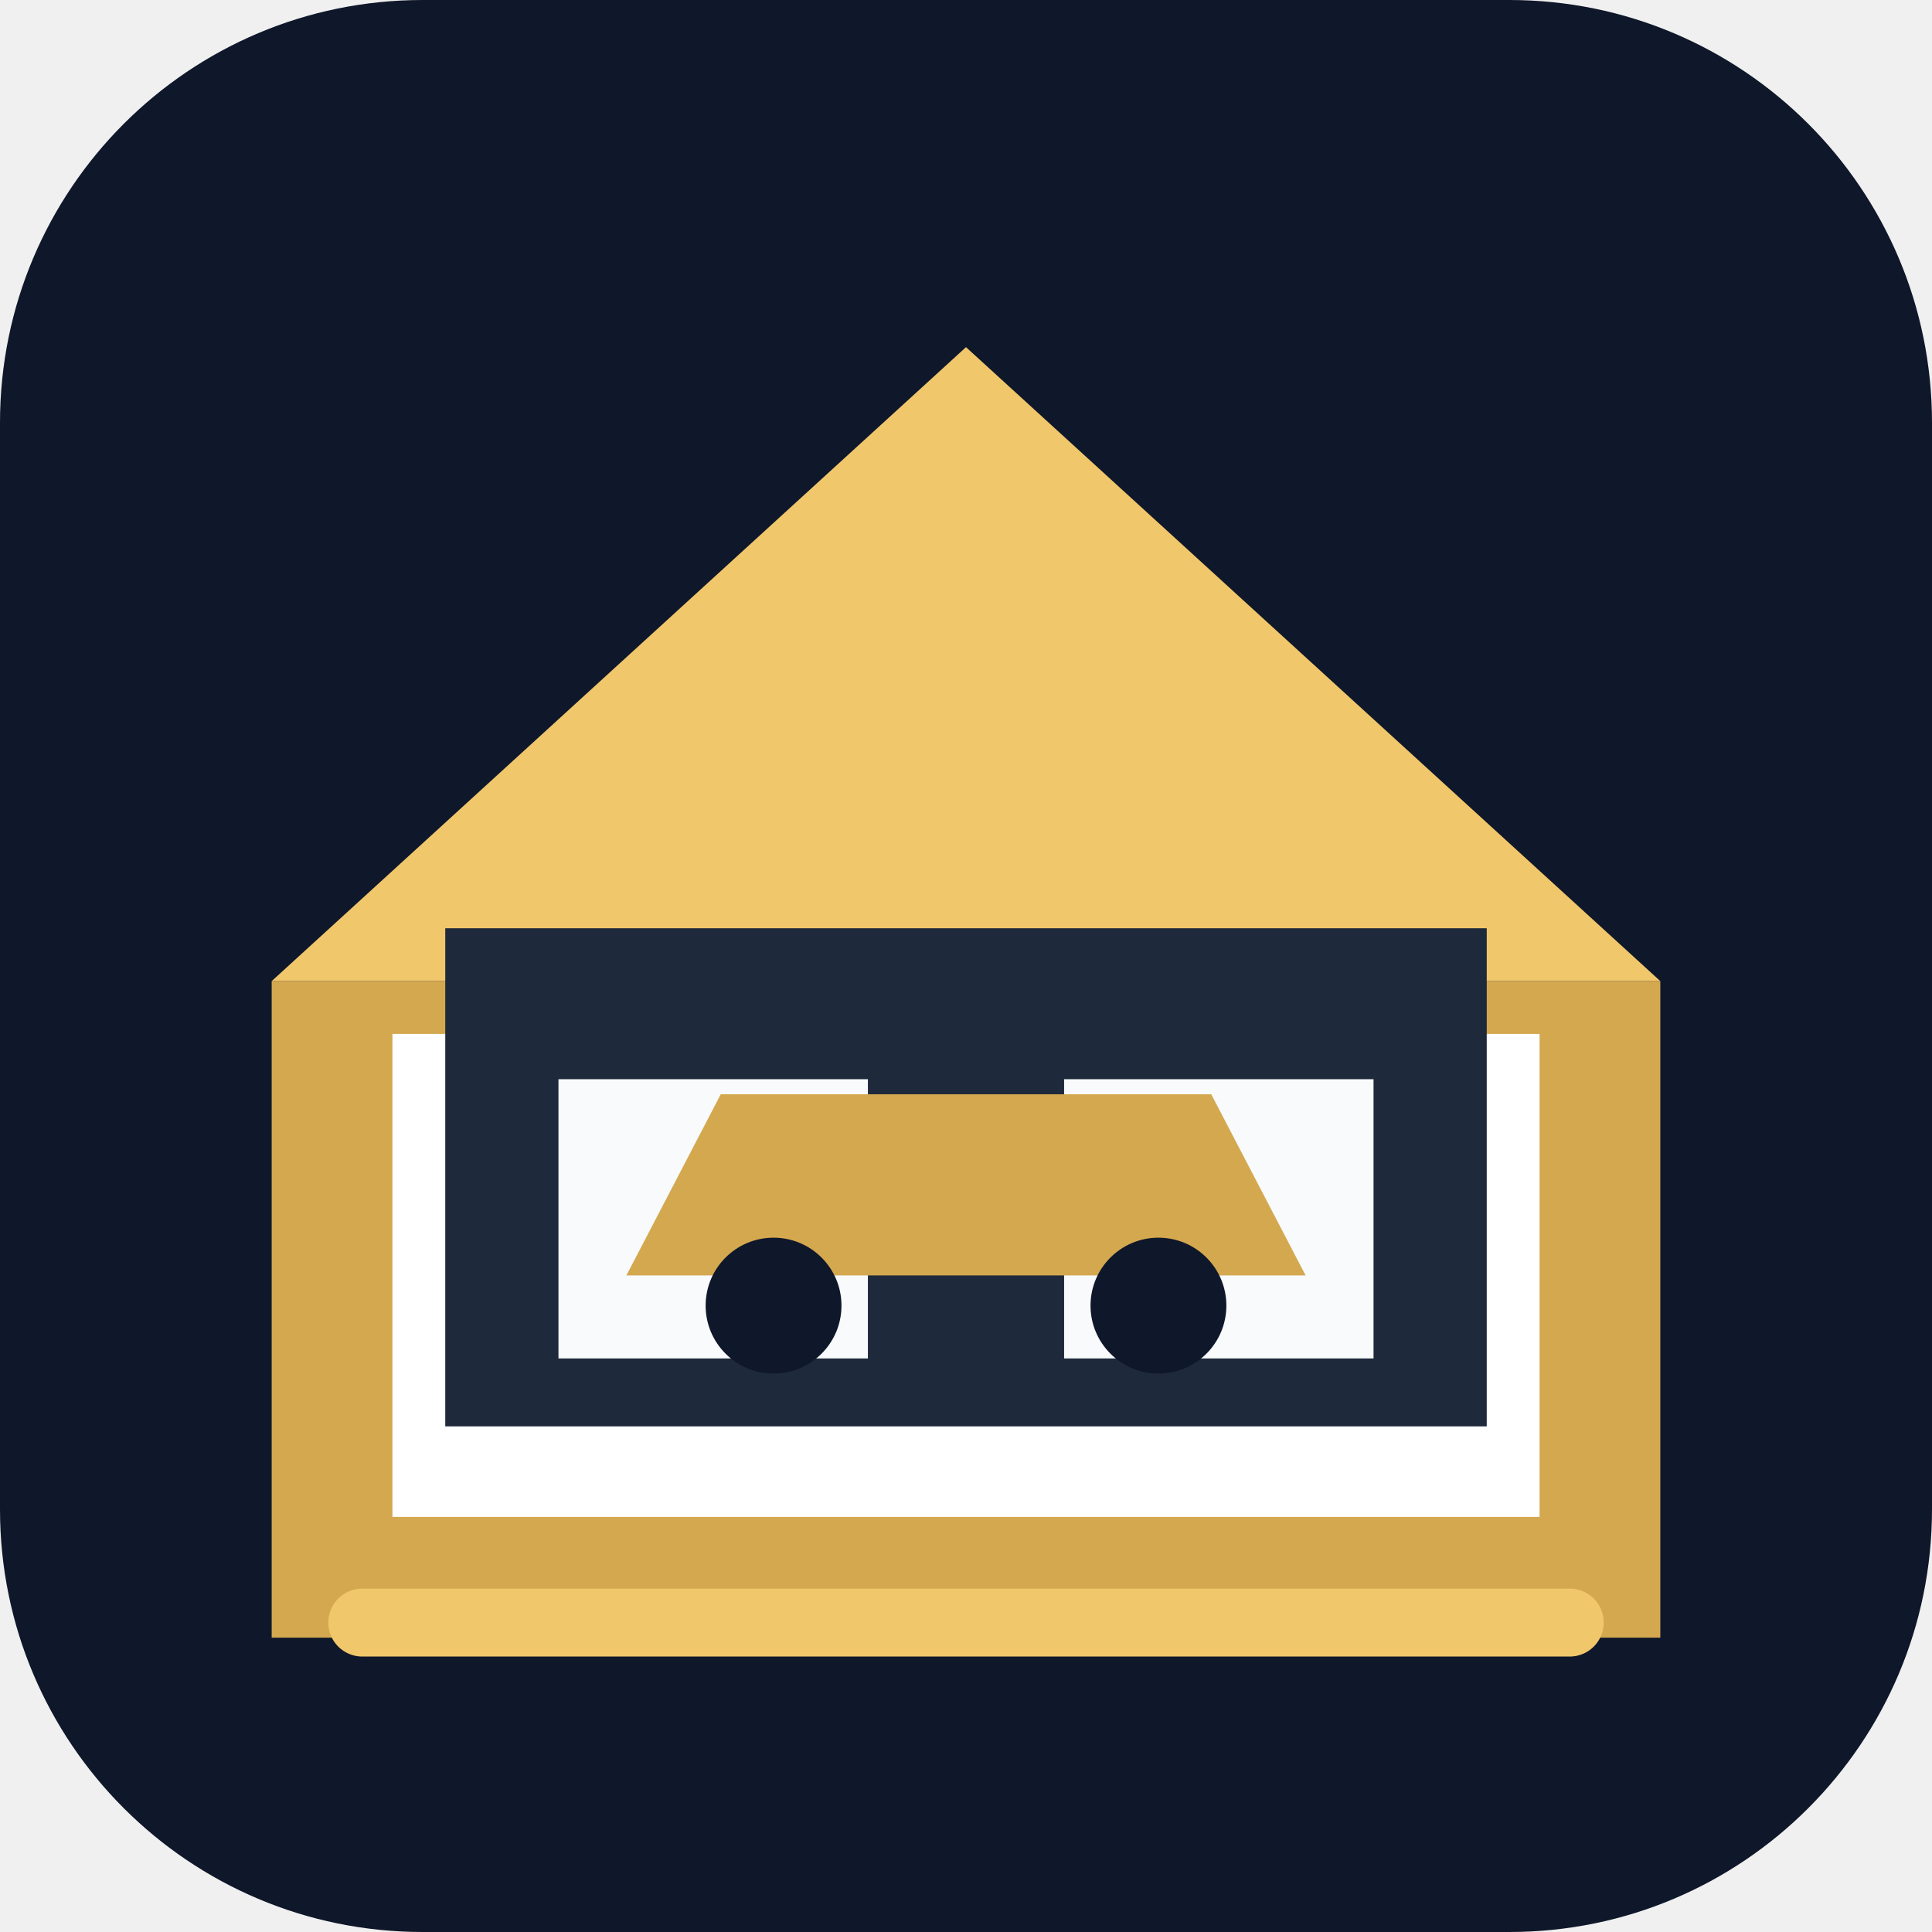
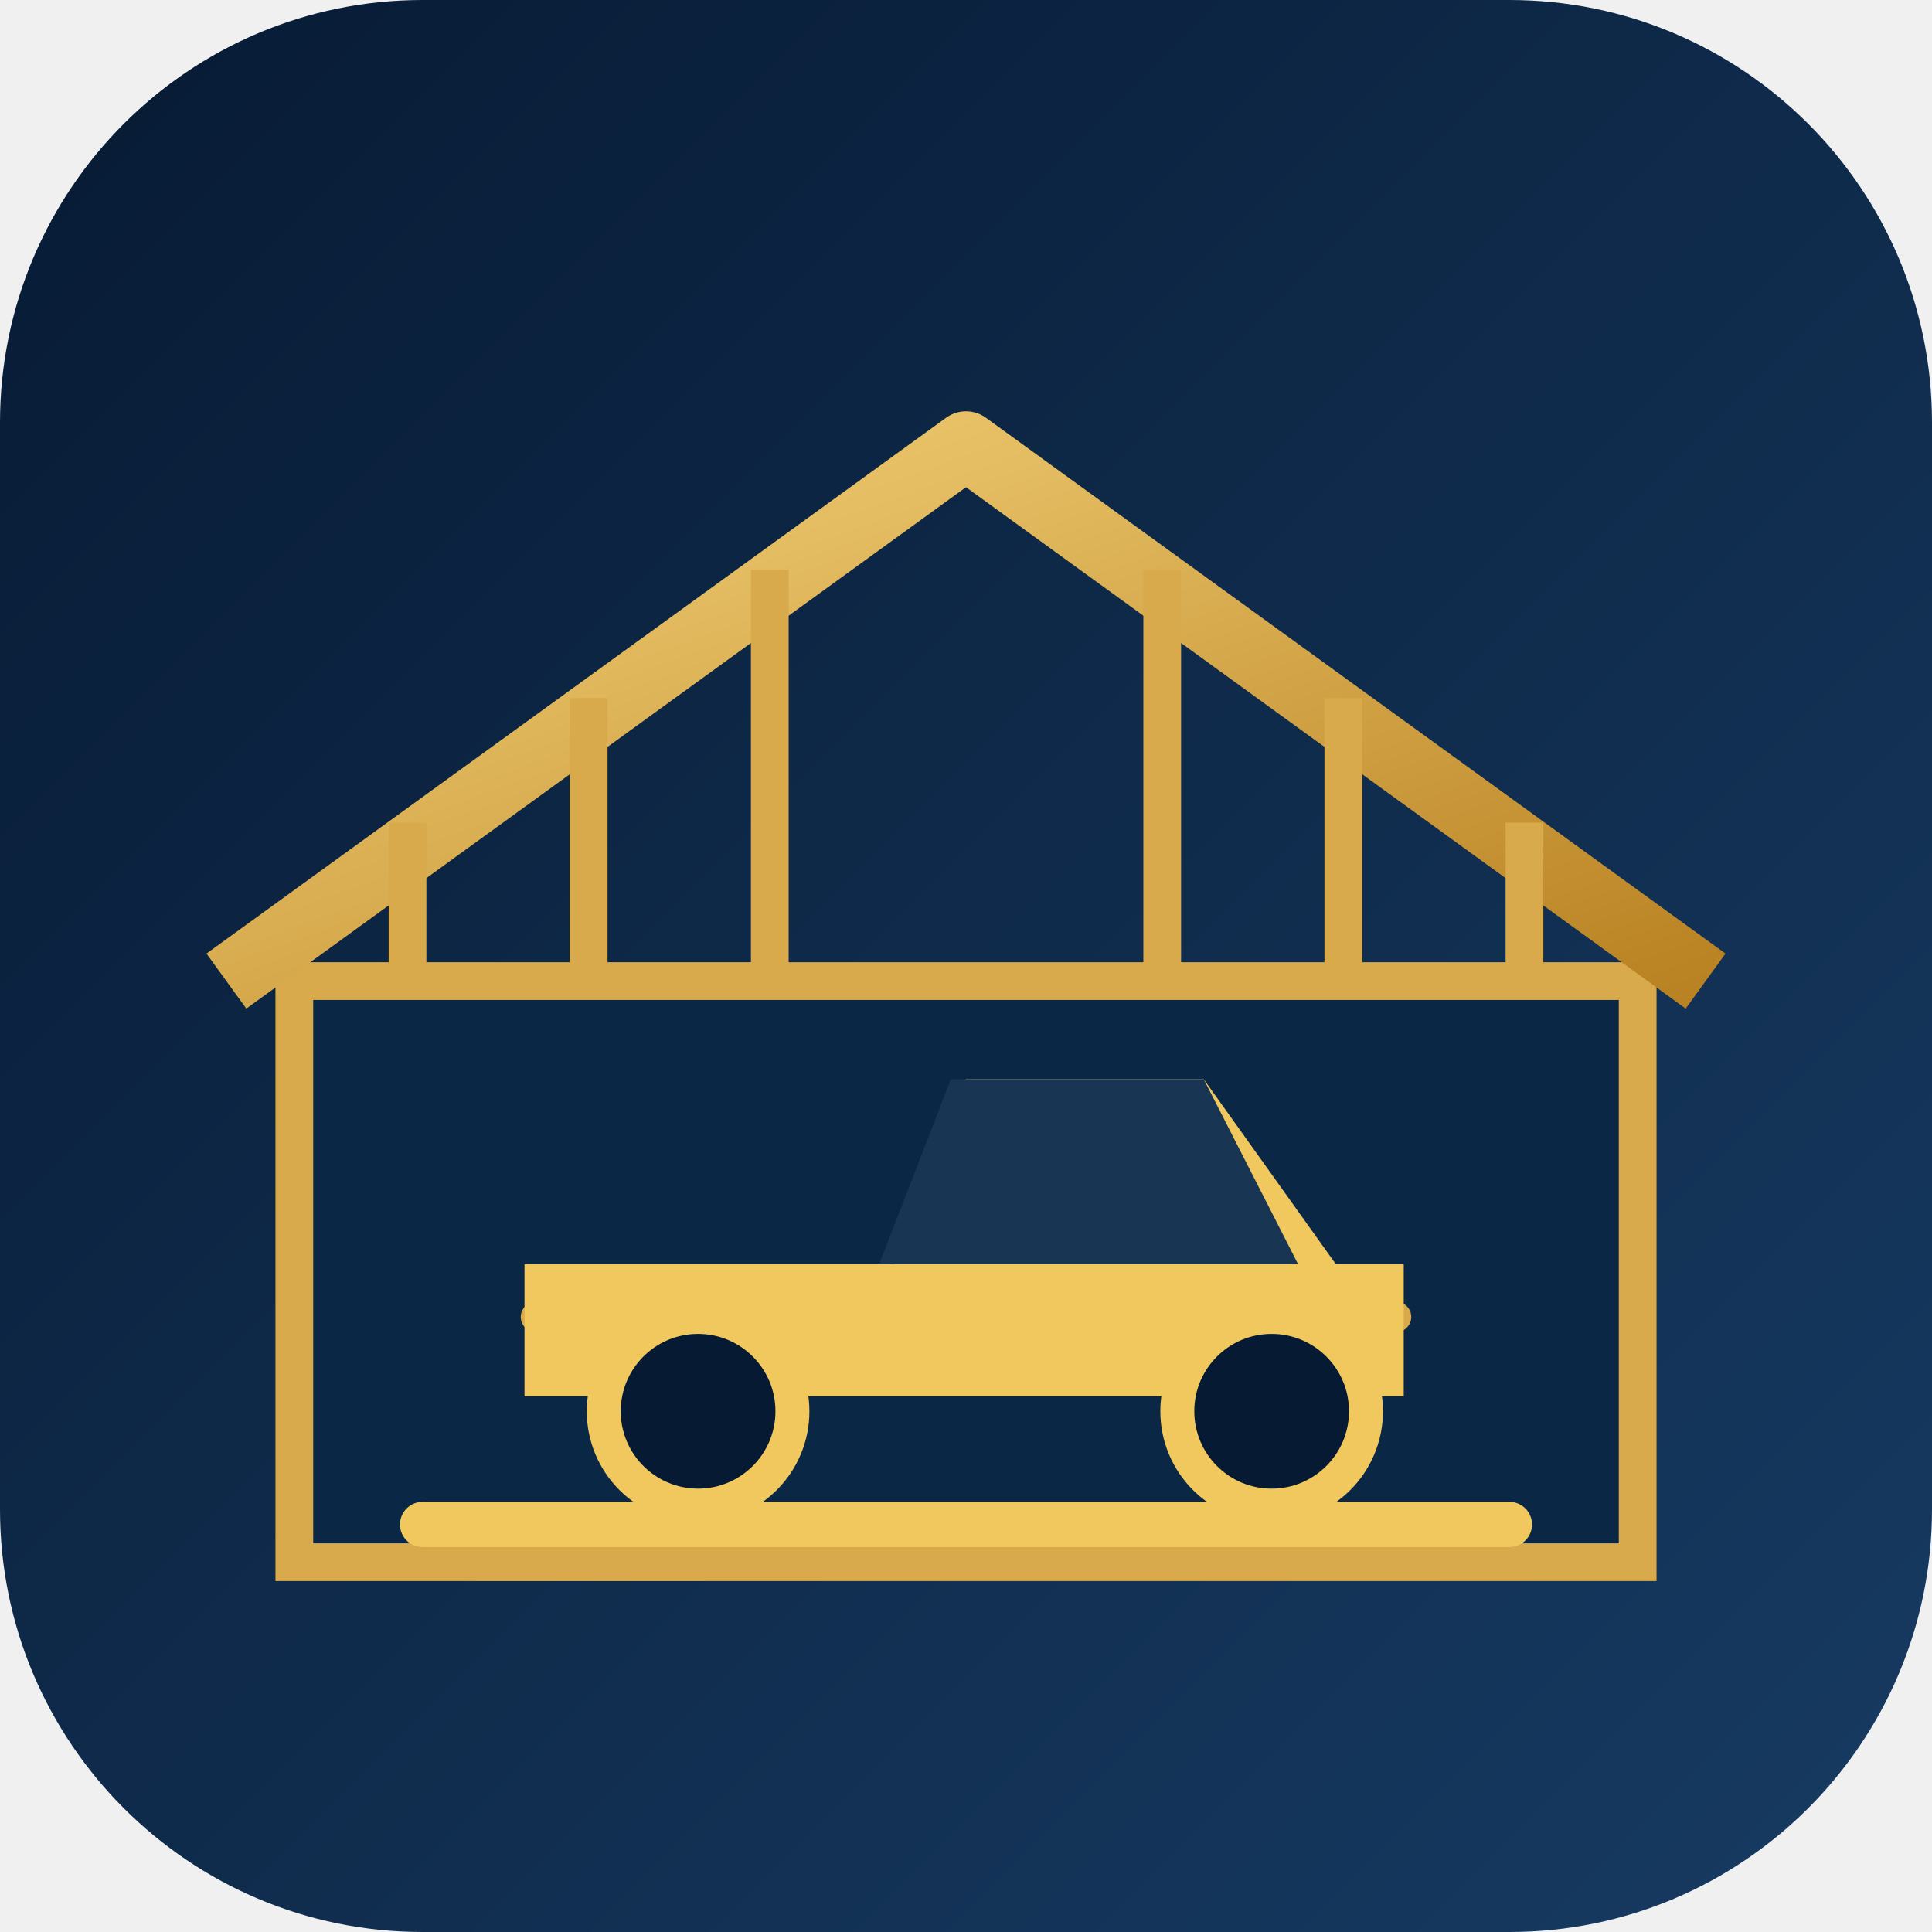
<svg xmlns="http://www.w3.org/2000/svg" viewBox="0 0 512 512">
-   <rect width="512" height="512" rx="112" fill="#0f172a" />
-   <path d="M72 260h368v174H72z" fill="#d4a84f" />
-   <path d="M72 260 256 92l184 168" fill="#f1c76b" />
-   <path d="M104 274h304v128H104z" fill="#fff" />
-   <path d="M118 378h276V246H118z" fill="#1e293b" />
-   <path d="M148 360V286h82v74zm134 0V286h82v74z" fill="#f8fafc" />
-   <path d="M166 338h180l-25-48h-130z" fill="#d4a84f" />
-   <circle cx="205" cy="346" r="18" fill="#0f172a" />
-   <circle cx="307" cy="346" r="18" fill="#0f172a" />
-   <path d="M96 430h320" stroke="#f1c76b" stroke-width="18" stroke-linecap="round" />
+   <defs>
+     <linearGradient id="bg" x1="0" y1="0" x2="1" y2="1">
+       <stop stop-color="#071a33" />
+       <stop offset="1" stop-color="#173b63" />
+     </linearGradient>
+     <linearGradient id="gold" x1="0" y1="0" x2="1" y2="1">
+       <stop stop-color="#f5d37a" />
+       <stop offset="1" stop-color="#b98222" />
+     </linearGradient>
+   </defs>
+   <rect width="512" height="512" rx="112" fill="url(#bg)" />
+   <path d="M78 260h356v154H78z" fill="#0b2746" stroke="#d8aa4b" stroke-width="10" />
+   <path d="M60 260 256 118l196 142" fill="none" stroke="url(#gold)" stroke-width="18" stroke-linejoin="round" />
+   <path d="M108 260v-42M156 260v-75M204 260v-109M308 260v-109M356 260v-75M404 260v-42" stroke="#d8aa4b" stroke-width="10" />
+   <path d="M142 349h228" stroke="#d8aa4b" stroke-width="8" stroke-linecap="round" />
+   <path d="M145 335h92l19-49h63l35 49h18v35H139v-35z" fill="#f0c85e" />
+   <path d="M252 286h67l25 49h-111z" fill="#183653" />
+   <circle cx="185" cy="374" r="25" fill="#071a33" stroke="#f0c85e" stroke-width="9" />
+   <circle cx="337" cy="374" r="25" fill="#071a33" stroke="#f0c85e" stroke-width="9" />
+   <path d="M112 404h288" stroke="#f0c85e" stroke-width="12" stroke-linecap="round" />
</svg>
